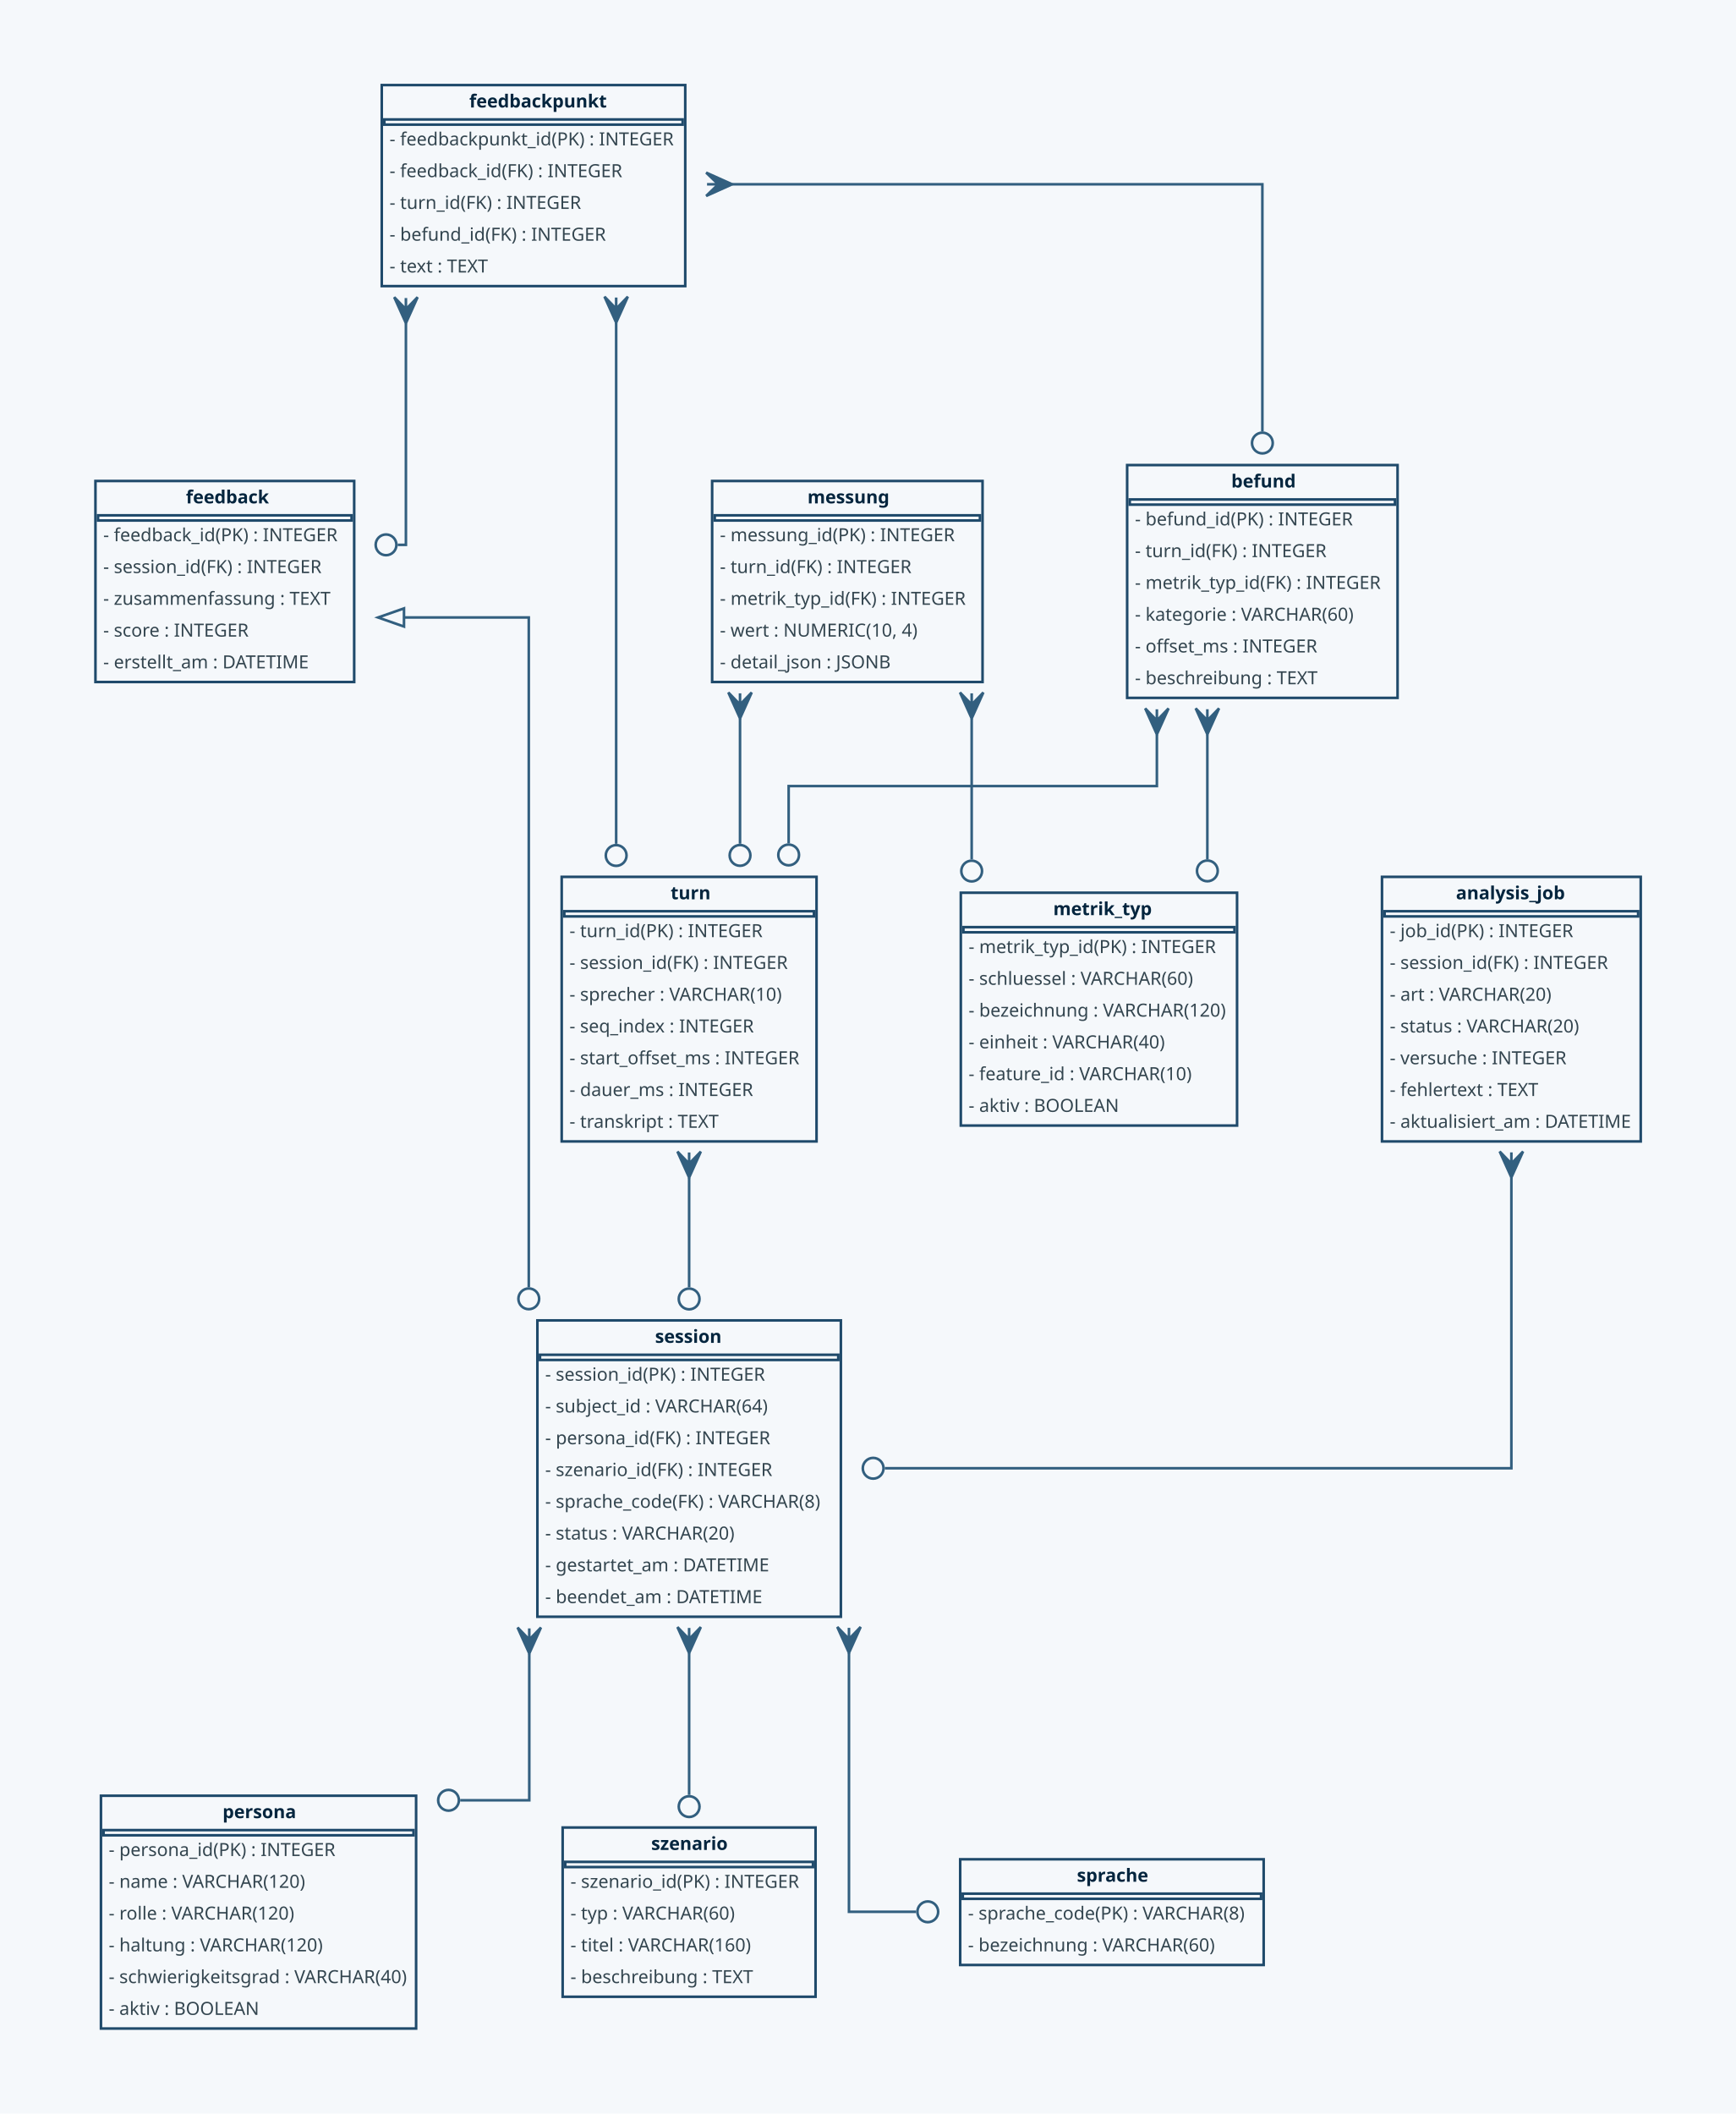
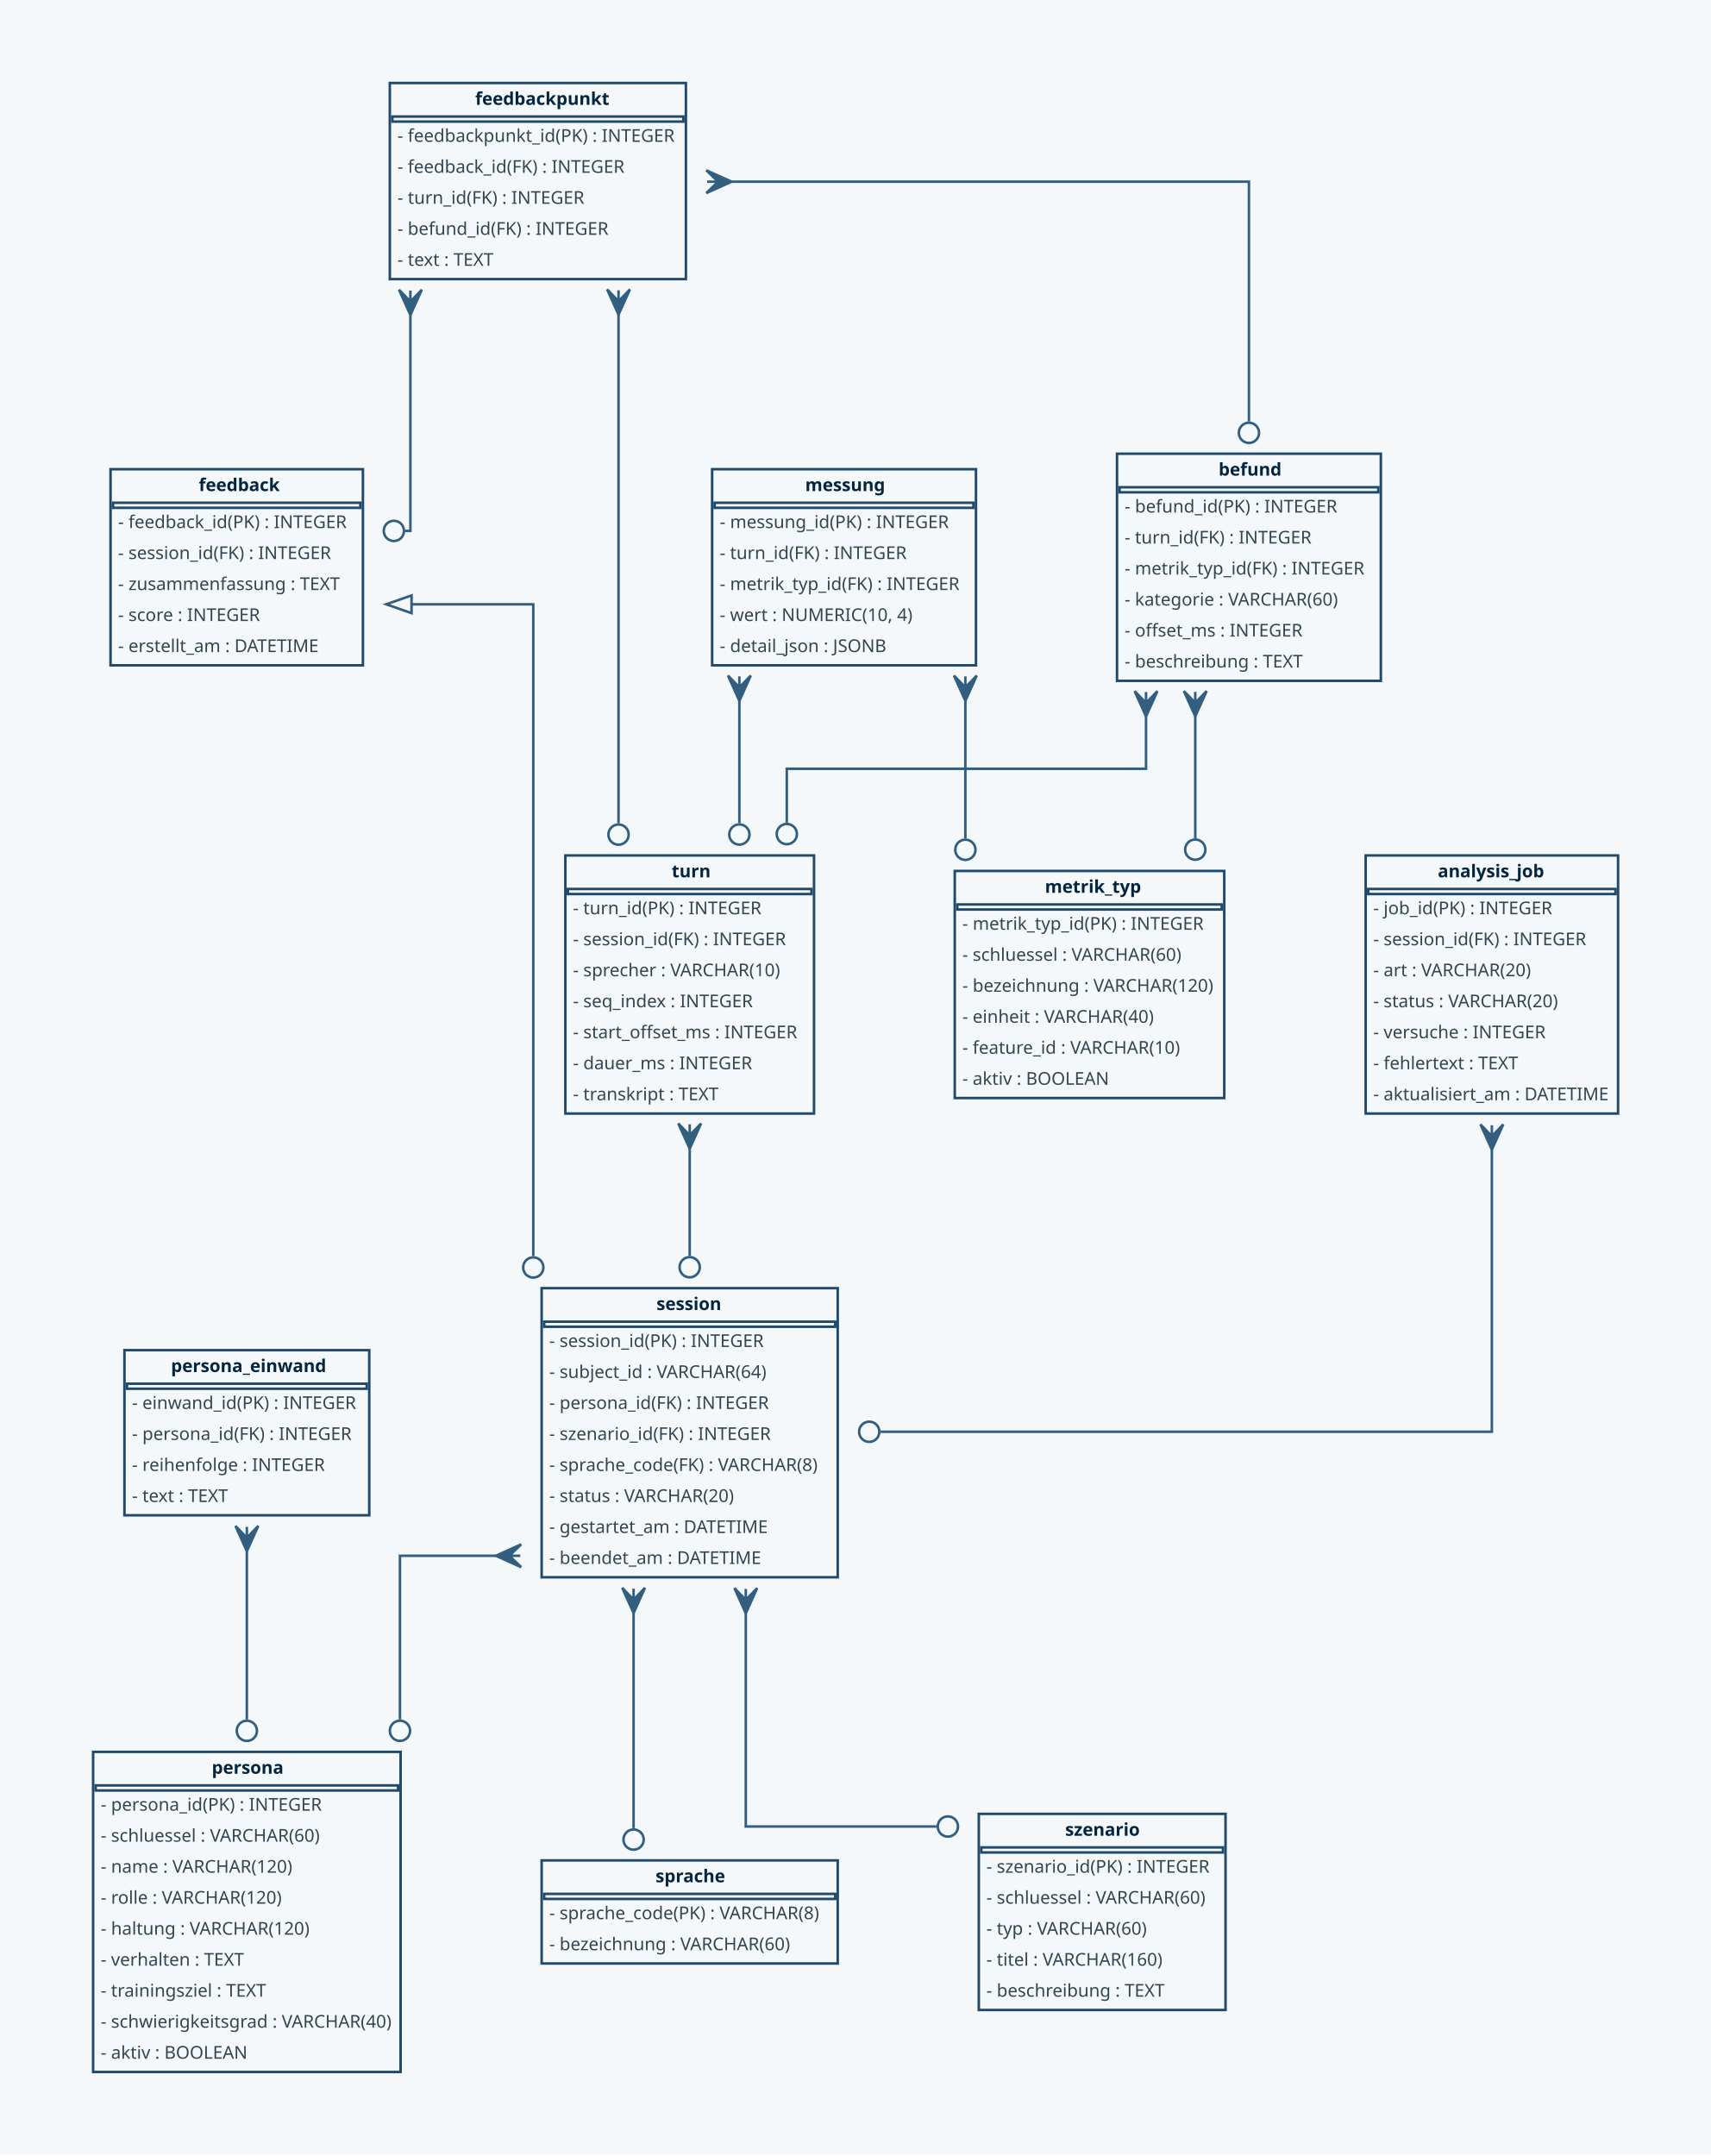
- <svg xmlns="http://www.w3.org/2000/svg" width="669pt" height="815pt" viewBox="0.00 0.00 669.00 815.00">
-   <g id="graph0" class="graph" transform="scale(1 1) rotate(0) translate(28.8 786.05)">
-     <polygon fill="#f5f8fb" stroke="none" points="-28.8,28.8 -28.8,-786.05 640.55,-786.05 640.55,28.8 -28.8,28.8" />
+ <svg xmlns="http://www.w3.org/2000/svg" width="676pt" height="852pt" viewBox="0.00 0.00 676.00 852.00">
+   <g id="graph0" class="graph" transform="scale(1 1) rotate(0) translate(28.8 822.8)">
+     <polygon fill="#f5f8fb" stroke="none" points="-28.8,28.8 -28.8,-822.8 647.42,-822.8 647.42,28.8 -28.8,28.8" />
    <g id="node1" class="node">
-       <polygon fill="none" stroke="#1f4a6b" points="10.12,-4 10.12,-93.75 131.62,-93.75 131.62,-4 10.12,-4" />
-       <text xml:space="preserve" text-anchor="start" x="57" y="-85.1" font-family="IBM Plex Mono" font-weight="bold" font-size="7.00" fill="#03253e">persona</text>
-       <polygon fill="none" stroke="#1f4a6b" points="11.12,-78.5 11.12,-80.5 130.62,-80.5 130.62,-78.5 11.12,-78.5" />
-       <text xml:space="preserve" text-anchor="start" x="13.12" y="-70.5" font-family="IBM Plex Mono" font-size="7.00" fill="#33454f">- persona_id(PK) : INTEGER</text>
-       <text xml:space="preserve" text-anchor="start" x="13.12" y="-58.25" font-family="IBM Plex Mono" font-size="7.00" fill="#33454f">- name : VARCHAR(120)</text>
-       <text xml:space="preserve" text-anchor="start" x="13.12" y="-46" font-family="IBM Plex Mono" font-size="7.00" fill="#33454f">- rolle : VARCHAR(120)</text>
-       <text xml:space="preserve" text-anchor="start" x="13.12" y="-33.75" font-family="IBM Plex Mono" font-size="7.00" fill="#33454f">- haltung : VARCHAR(120)</text>
-       <text xml:space="preserve" text-anchor="start" x="13.12" y="-21.5" font-family="IBM Plex Mono" font-size="7.00" fill="#33454f">- schwierigkeitsgrad : VARCHAR(40)</text>
-       <text xml:space="preserve" text-anchor="start" x="13.12" y="-9.25" font-family="IBM Plex Mono" font-size="7.00" fill="#33454f">- aktiv : BOOLEAN</text>
+       <polygon fill="none" stroke="#1f4a6b" points="8,-4 8,-130.5 129.5,-130.5 129.5,-4 8,-4" />
+       <text xml:space="preserve" text-anchor="start" x="54.88" y="-121.85" font-family="IBM Plex Mono" font-weight="bold" font-size="7.00" fill="#03253e">persona</text>
+       <polygon fill="none" stroke="#1f4a6b" points="9,-115.25 9,-117.25 128.5,-117.25 128.5,-115.25 9,-115.25" />
+       <text xml:space="preserve" text-anchor="start" x="11" y="-107.25" font-family="IBM Plex Mono" font-size="7.00" fill="#33454f">- persona_id(PK) : INTEGER</text>
+       <text xml:space="preserve" text-anchor="start" x="11" y="-95" font-family="IBM Plex Mono" font-size="7.00" fill="#33454f">- schluessel : VARCHAR(60)</text>
+       <text xml:space="preserve" text-anchor="start" x="11" y="-82.75" font-family="IBM Plex Mono" font-size="7.00" fill="#33454f">- name : VARCHAR(120)</text>
+       <text xml:space="preserve" text-anchor="start" x="11" y="-70.5" font-family="IBM Plex Mono" font-size="7.00" fill="#33454f">- rolle : VARCHAR(120)</text>
+       <text xml:space="preserve" text-anchor="start" x="11" y="-58.25" font-family="IBM Plex Mono" font-size="7.00" fill="#33454f">- haltung : VARCHAR(120)</text>
+       <text xml:space="preserve" text-anchor="start" x="11" y="-46" font-family="IBM Plex Mono" font-size="7.00" fill="#33454f">- verhalten : TEXT</text>
+       <text xml:space="preserve" text-anchor="start" x="11" y="-33.75" font-family="IBM Plex Mono" font-size="7.00" fill="#33454f">- trainingsziel : TEXT</text>
+       <text xml:space="preserve" text-anchor="start" x="11" y="-21.5" font-family="IBM Plex Mono" font-size="7.00" fill="#33454f">- schwierigkeitsgrad : VARCHAR(40)</text>
+       <text xml:space="preserve" text-anchor="start" x="11" y="-9.25" font-family="IBM Plex Mono" font-size="7.00" fill="#33454f">- aktiv : BOOLEAN</text>
    </g>
    <g id="node2" class="node">
-       <polygon fill="none" stroke="#1f4a6b" points="188.12,-16.25 188.12,-81.5 285.62,-81.5 285.62,-16.25 188.12,-16.25" />
-       <text xml:space="preserve" text-anchor="start" x="222.25" y="-72.85" font-family="IBM Plex Mono" font-weight="bold" font-size="7.00" fill="#03253e">szenario</text>
-       <polygon fill="none" stroke="#1f4a6b" points="189.12,-66.25 189.12,-68.25 284.62,-68.25 284.62,-66.25 189.12,-66.25" />
-       <text xml:space="preserve" text-anchor="start" x="191.12" y="-58.25" font-family="IBM Plex Mono" font-size="7.00" fill="#33454f">- szenario_id(PK) : INTEGER</text>
-       <text xml:space="preserve" text-anchor="start" x="191.12" y="-46" font-family="IBM Plex Mono" font-size="7.00" fill="#33454f">- typ : VARCHAR(60)</text>
-       <text xml:space="preserve" text-anchor="start" x="191.12" y="-33.75" font-family="IBM Plex Mono" font-size="7.00" fill="#33454f">- titel : VARCHAR(160)</text>
-       <text xml:space="preserve" text-anchor="start" x="191.12" y="-21.5" font-family="IBM Plex Mono" font-size="7.00" fill="#33454f">- beschreibung : TEXT</text>
+       <polygon fill="none" stroke="#1f4a6b" points="20.38,-224 20.38,-289.25 117.12,-289.25 117.12,-224 20.38,-224" />
+       <text xml:space="preserve" text-anchor="start" x="38.75" y="-280.6" font-family="IBM Plex Mono" font-weight="bold" font-size="7.00" fill="#03253e">persona_einwand</text>
+       <polygon fill="none" stroke="#1f4a6b" points="21.38,-274 21.38,-276 116.12,-276 116.12,-274 21.38,-274" />
+       <text xml:space="preserve" text-anchor="start" x="23.38" y="-266" font-family="IBM Plex Mono" font-size="7.00" fill="#33454f">- einwand_id(PK) : INTEGER</text>
+       <text xml:space="preserve" text-anchor="start" x="23.38" y="-253.75" font-family="IBM Plex Mono" font-size="7.00" fill="#33454f">- persona_id(FK) : INTEGER</text>
+       <text xml:space="preserve" text-anchor="start" x="23.38" y="-241.5" font-family="IBM Plex Mono" font-size="7.00" fill="#33454f">- reihenfolge : INTEGER</text>
+       <text xml:space="preserve" text-anchor="start" x="23.38" y="-229.25" font-family="IBM Plex Mono" font-size="7.00" fill="#33454f">- text : TEXT</text>
+     </g>
+     <g id="edge1" class="edge">
+       <path fill="none" stroke="#325f7f" d="M68.75,-209.67C68.75,-209.67 68.75,-143.32 68.75,-143.32" />
+       <polygon fill="#325f7f" stroke="#325f7f" points="68.75,-209.78 64.25,-219.78 68.75,-215.11 68.75,-219.44 68.75,-219.44 68.75,-219.44 68.75,-215.11 73.25,-219.78 68.75,-209.78" />
+       <ellipse fill="none" stroke="#325f7f" cx="68.75" cy="-138.82" rx="4" ry="4" />
    </g>
    <g id="node3" class="node">
-       <polygon fill="none" stroke="#1f4a6b" points="341.38,-28.5 341.38,-69.25 458.38,-69.25 458.38,-28.5 341.38,-28.5" />
-       <text xml:space="preserve" text-anchor="start" x="386.38" y="-60.6" font-family="IBM Plex Mono" font-weight="bold" font-size="7.00" fill="#03253e">sprache</text>
-       <polygon fill="none" stroke="#1f4a6b" points="342.38,-54 342.38,-56 457.38,-56 457.38,-54 342.38,-54" />
-       <text xml:space="preserve" text-anchor="start" x="344.38" y="-46" font-family="IBM Plex Mono" font-size="7.00" fill="#33454f">- sprache_code(PK) : VARCHAR(8)</text>
-       <text xml:space="preserve" text-anchor="start" x="344.38" y="-33.75" font-family="IBM Plex Mono" font-size="7.00" fill="#33454f">- bezeichnung : VARCHAR(60)</text>
+       <polygon fill="none" stroke="#1f4a6b" points="358,-28.5 358,-106 455.5,-106 455.5,-28.5 358,-28.5" />
+       <text xml:space="preserve" text-anchor="start" x="392.12" y="-97.35" font-family="IBM Plex Mono" font-weight="bold" font-size="7.00" fill="#03253e">szenario</text>
+       <polygon fill="none" stroke="#1f4a6b" points="359,-90.75 359,-92.75 454.5,-92.75 454.5,-90.75 359,-90.75" />
+       <text xml:space="preserve" text-anchor="start" x="361" y="-82.75" font-family="IBM Plex Mono" font-size="7.00" fill="#33454f">- szenario_id(PK) : INTEGER</text>
+       <text xml:space="preserve" text-anchor="start" x="361" y="-70.5" font-family="IBM Plex Mono" font-size="7.00" fill="#33454f">- schluessel : VARCHAR(60)</text>
+       <text xml:space="preserve" text-anchor="start" x="361" y="-58.25" font-family="IBM Plex Mono" font-size="7.00" fill="#33454f">- typ : VARCHAR(60)</text>
+       <text xml:space="preserve" text-anchor="start" x="361" y="-46" font-family="IBM Plex Mono" font-size="7.00" fill="#33454f">- titel : VARCHAR(160)</text>
+       <text xml:space="preserve" text-anchor="start" x="361" y="-33.75" font-family="IBM Plex Mono" font-size="7.00" fill="#33454f">- beschreibung : TEXT</text>
    </g>
    <g id="node4" class="node">
-       <polygon fill="none" stroke="#1f4a6b" points="341.62,-352.12 341.62,-441.88 448.12,-441.88 448.12,-352.12 341.62,-352.12" />
-       <text xml:space="preserve" text-anchor="start" x="377.25" y="-433.23" font-family="IBM Plex Mono" font-weight="bold" font-size="7.00" fill="#03253e">metrik_typ</text>
-       <polygon fill="none" stroke="#1f4a6b" points="342.62,-426.62 342.62,-428.62 447.12,-428.62 447.12,-426.62 342.62,-426.62" />
-       <text xml:space="preserve" text-anchor="start" x="344.62" y="-418.62" font-family="IBM Plex Mono" font-size="7.00" fill="#33454f">- metrik_typ_id(PK) : INTEGER</text>
-       <text xml:space="preserve" text-anchor="start" x="344.62" y="-406.38" font-family="IBM Plex Mono" font-size="7.00" fill="#33454f">- schluessel : VARCHAR(60)</text>
-       <text xml:space="preserve" text-anchor="start" x="344.62" y="-394.12" font-family="IBM Plex Mono" font-size="7.00" fill="#33454f">- bezeichnung : VARCHAR(120)</text>
-       <text xml:space="preserve" text-anchor="start" x="344.62" y="-381.88" font-family="IBM Plex Mono" font-size="7.00" fill="#33454f">- einheit : VARCHAR(40)</text>
-       <text xml:space="preserve" text-anchor="start" x="344.62" y="-369.62" font-family="IBM Plex Mono" font-size="7.00" fill="#33454f">- feature_id : VARCHAR(10)</text>
-       <text xml:space="preserve" text-anchor="start" x="344.62" y="-357.38" font-family="IBM Plex Mono" font-size="7.00" fill="#33454f">- aktiv : BOOLEAN</text>
+       <polygon fill="none" stroke="#1f4a6b" points="185.25,-46.88 185.25,-87.62 302.25,-87.62 302.25,-46.88 185.25,-46.88" />
+       <text xml:space="preserve" text-anchor="start" x="230.25" y="-78.97" font-family="IBM Plex Mono" font-weight="bold" font-size="7.00" fill="#03253e">sprache</text>
+       <polygon fill="none" stroke="#1f4a6b" points="186.25,-72.38 186.25,-74.38 301.25,-74.38 301.25,-72.38 186.25,-72.38" />
+       <text xml:space="preserve" text-anchor="start" x="188.25" y="-64.38" font-family="IBM Plex Mono" font-size="7.00" fill="#33454f">- sprache_code(PK) : VARCHAR(8)</text>
+       <text xml:space="preserve" text-anchor="start" x="188.25" y="-52.12" font-family="IBM Plex Mono" font-size="7.00" fill="#33454f">- bezeichnung : VARCHAR(60)</text>
    </g>
    <g id="node5" class="node">
-       <polygon fill="none" stroke="#1f4a6b" points="178.38,-162.75 178.38,-277 295.38,-277 295.38,-162.75 178.38,-162.75" />
-       <text xml:space="preserve" text-anchor="start" x="223.75" y="-268.35" font-family="IBM Plex Mono" font-weight="bold" font-size="7.00" fill="#03253e">session</text>
-       <polygon fill="none" stroke="#1f4a6b" points="179.38,-261.75 179.38,-263.75 294.38,-263.75 294.38,-261.75 179.38,-261.75" />
-       <text xml:space="preserve" text-anchor="start" x="181.38" y="-253.75" font-family="IBM Plex Mono" font-size="7.00" fill="#33454f">- session_id(PK) : INTEGER</text>
-       <text xml:space="preserve" text-anchor="start" x="181.38" y="-241.5" font-family="IBM Plex Mono" font-size="7.00" fill="#33454f">- subject_id : VARCHAR(64)</text>
-       <text xml:space="preserve" text-anchor="start" x="181.38" y="-229.25" font-family="IBM Plex Mono" font-size="7.00" fill="#33454f">- persona_id(FK) : INTEGER</text>
-       <text xml:space="preserve" text-anchor="start" x="181.38" y="-217" font-family="IBM Plex Mono" font-size="7.00" fill="#33454f">- szenario_id(FK) : INTEGER</text>
-       <text xml:space="preserve" text-anchor="start" x="181.38" y="-204.75" font-family="IBM Plex Mono" font-size="7.00" fill="#33454f">- sprache_code(FK) : VARCHAR(8)</text>
-       <text xml:space="preserve" text-anchor="start" x="181.38" y="-192.5" font-family="IBM Plex Mono" font-size="7.00" fill="#33454f">- status : VARCHAR(20)</text>
-       <text xml:space="preserve" text-anchor="start" x="181.38" y="-180.25" font-family="IBM Plex Mono" font-size="7.00" fill="#33454f">- gestartet_am : DATETIME</text>
-       <text xml:space="preserve" text-anchor="start" x="181.38" y="-168" font-family="IBM Plex Mono" font-size="7.00" fill="#33454f">- beendet_am : DATETIME</text>
+       <polygon fill="none" stroke="#1f4a6b" points="348.5,-388.88 348.5,-478.62 455,-478.62 455,-388.88 348.5,-388.88" />
+       <text xml:space="preserve" text-anchor="start" x="384.12" y="-469.98" font-family="IBM Plex Mono" font-weight="bold" font-size="7.00" fill="#03253e">metrik_typ</text>
+       <polygon fill="none" stroke="#1f4a6b" points="349.5,-463.38 349.5,-465.38 454,-465.38 454,-463.38 349.5,-463.38" />
+       <text xml:space="preserve" text-anchor="start" x="351.5" y="-455.38" font-family="IBM Plex Mono" font-size="7.00" fill="#33454f">- metrik_typ_id(PK) : INTEGER</text>
+       <text xml:space="preserve" text-anchor="start" x="351.5" y="-443.12" font-family="IBM Plex Mono" font-size="7.00" fill="#33454f">- schluessel : VARCHAR(60)</text>
+       <text xml:space="preserve" text-anchor="start" x="351.5" y="-430.88" font-family="IBM Plex Mono" font-size="7.00" fill="#33454f">- bezeichnung : VARCHAR(120)</text>
+       <text xml:space="preserve" text-anchor="start" x="351.5" y="-418.62" font-family="IBM Plex Mono" font-size="7.00" fill="#33454f">- einheit : VARCHAR(40)</text>
+       <text xml:space="preserve" text-anchor="start" x="351.5" y="-406.38" font-family="IBM Plex Mono" font-size="7.00" fill="#33454f">- feature_id : VARCHAR(10)</text>
+       <text xml:space="preserve" text-anchor="start" x="351.5" y="-394.12" font-family="IBM Plex Mono" font-size="7.00" fill="#33454f">- aktiv : BOOLEAN</text>
+     </g>
+     <g id="node6" class="node">
+       <polygon fill="none" stroke="#1f4a6b" points="185.25,-199.5 185.25,-313.75 302.25,-313.75 302.25,-199.5 185.25,-199.5" />
+       <text xml:space="preserve" text-anchor="start" x="230.62" y="-305.1" font-family="IBM Plex Mono" font-weight="bold" font-size="7.00" fill="#03253e">session</text>
+       <polygon fill="none" stroke="#1f4a6b" points="186.25,-298.5 186.25,-300.5 301.25,-300.5 301.25,-298.5 186.25,-298.5" />
+       <text xml:space="preserve" text-anchor="start" x="188.25" y="-290.5" font-family="IBM Plex Mono" font-size="7.00" fill="#33454f">- session_id(PK) : INTEGER</text>
+       <text xml:space="preserve" text-anchor="start" x="188.25" y="-278.25" font-family="IBM Plex Mono" font-size="7.00" fill="#33454f">- subject_id : VARCHAR(64)</text>
+       <text xml:space="preserve" text-anchor="start" x="188.25" y="-266" font-family="IBM Plex Mono" font-size="7.00" fill="#33454f">- persona_id(FK) : INTEGER</text>
+       <text xml:space="preserve" text-anchor="start" x="188.25" y="-253.75" font-family="IBM Plex Mono" font-size="7.00" fill="#33454f">- szenario_id(FK) : INTEGER</text>
+       <text xml:space="preserve" text-anchor="start" x="188.25" y="-241.5" font-family="IBM Plex Mono" font-size="7.00" fill="#33454f">- sprache_code(FK) : VARCHAR(8)</text>
+       <text xml:space="preserve" text-anchor="start" x="188.25" y="-229.25" font-family="IBM Plex Mono" font-size="7.00" fill="#33454f">- status : VARCHAR(20)</text>
+       <text xml:space="preserve" text-anchor="start" x="188.25" y="-217" font-family="IBM Plex Mono" font-size="7.00" fill="#33454f">- gestartet_am : DATETIME</text>
+       <text xml:space="preserve" text-anchor="start" x="188.25" y="-204.75" font-family="IBM Plex Mono" font-size="7.00" fill="#33454f">- beendet_am : DATETIME</text>
    </g>
    <g id="edge3" class="edge">
-       <path fill="none" stroke="#325f7f" d="M175.25,-148.49C175.25,-148.49 175.25,-92 175.25,-92 175.25,-92 148.62,-92 148.62,-92" />
-       <polygon fill="#325f7f" stroke="#325f7f" points="175.25,-148.6 170.75,-158.6 175.25,-153.93 175.25,-158.26 175.25,-158.26 175.25,-158.26 175.25,-153.93 179.75,-158.6 175.25,-148.6" />
-       <ellipse fill="none" stroke="#325f7f" cx="144.12" cy="-92" rx="4" ry="4" />
+       <path fill="none" stroke="#325f7f" d="M167.03,-208C167.03,-208 129.25,-208 129.25,-208 129.25,-208 129.25,-143.33 129.25,-143.33" />
+       <polygon fill="#325f7f" stroke="#325f7f" points="167.14,-208 177.14,-212.5 172.48,-208 176.81,-208 176.81,-208 176.81,-208 172.48,-208 177.14,-203.5 167.14,-208" />
+       <ellipse fill="none" stroke="#325f7f" cx="129.25" cy="-138.83" rx="4" ry="4" />
    </g>
    <g id="edge2" class="edge">
-       <path fill="none" stroke="#325f7f" d="M236.88,-148.66C236.88,-148.66 236.88,-94.06 236.88,-94.06" />
-       <polygon fill="#325f7f" stroke="#325f7f" points="236.88,-148.77 232.38,-158.77 236.88,-154.11 236.88,-158.44 236.88,-158.44 236.88,-158.44 236.88,-154.11 241.38,-158.77 236.88,-148.77" />
-       <ellipse fill="none" stroke="#325f7f" cx="236.88" cy="-89.56" rx="4" ry="4" />
-     </g>
-     <g id="edge1" class="edge">
-       <path fill="none" stroke="#325f7f" d="M298.5,-148.71C298.5,-148.71 298.5,-49 298.5,-49 298.5,-49 324.39,-49 324.39,-49" />
-       <polygon fill="#325f7f" stroke="#325f7f" points="298.5,-148.82 294,-158.82 298.5,-154.15 298.5,-158.48 298.5,-158.48 298.5,-158.48 298.5,-154.15 303,-158.82 298.5,-148.82" />
-       <ellipse fill="none" stroke="#325f7f" cx="328.89" cy="-49" rx="4" ry="4" />
-     </g>
-     <g id="node6" class="node">
-       <polygon fill="none" stroke="#1f4a6b" points="187.75,-346 187.75,-448 286,-448 286,-346 187.75,-346" />
-       <text xml:space="preserve" text-anchor="start" x="229.75" y="-439.35" font-family="IBM Plex Mono" font-weight="bold" font-size="7.00" fill="#03253e">turn</text>
-       <polygon fill="none" stroke="#1f4a6b" points="188.75,-432.75 188.75,-434.75 285,-434.75 285,-432.75 188.75,-432.75" />
-       <text xml:space="preserve" text-anchor="start" x="190.75" y="-424.75" font-family="IBM Plex Mono" font-size="7.00" fill="#33454f">- turn_id(PK) : INTEGER</text>
-       <text xml:space="preserve" text-anchor="start" x="190.75" y="-412.5" font-family="IBM Plex Mono" font-size="7.00" fill="#33454f">- session_id(FK) : INTEGER</text>
-       <text xml:space="preserve" text-anchor="start" x="190.75" y="-400.25" font-family="IBM Plex Mono" font-size="7.00" fill="#33454f">- sprecher : VARCHAR(10)</text>
-       <text xml:space="preserve" text-anchor="start" x="190.75" y="-388" font-family="IBM Plex Mono" font-size="7.00" fill="#33454f">- seq_index : INTEGER</text>
-       <text xml:space="preserve" text-anchor="start" x="190.75" y="-375.75" font-family="IBM Plex Mono" font-size="7.00" fill="#33454f">- start_offset_ms : INTEGER</text>
-       <text xml:space="preserve" text-anchor="start" x="190.75" y="-363.5" font-family="IBM Plex Mono" font-size="7.00" fill="#33454f">- dauer_ms : INTEGER</text>
-       <text xml:space="preserve" text-anchor="start" x="190.75" y="-351.25" font-family="IBM Plex Mono" font-size="7.00" fill="#33454f">- transkript : TEXT</text>
+       <path fill="none" stroke="#325f7f" d="M265.92,-185.12C265.92,-185.12 265.92,-101 265.92,-101 265.92,-101 341.28,-101 341.28,-101" />
+       <polygon fill="#325f7f" stroke="#325f7f" points="265.92,-185.23 261.42,-195.23 265.92,-190.56 265.92,-194.9 265.92,-194.9 265.92,-194.9 265.92,-190.56 270.42,-195.23 265.92,-185.23" />
+       <ellipse fill="none" stroke="#325f7f" cx="345.78" cy="-101" rx="4" ry="4" />
    </g>
    <g id="edge4" class="edge">
-       <path fill="none" stroke="#325f7f" d="M236.88,-331.97C236.88,-331.97 236.88,-289.77 236.88,-289.77" />
-       <polygon fill="#325f7f" stroke="#325f7f" points="236.88,-332.08 232.38,-342.08 236.88,-337.41 236.88,-341.74 236.88,-341.74 236.88,-341.74 236.88,-337.41 241.38,-342.08 236.88,-332.08" />
-       <ellipse fill="none" stroke="#325f7f" cx="236.88" cy="-285.27" rx="4" ry="4" />
+       <path fill="none" stroke="#325f7f" d="M221.58,-185.22C221.58,-185.22 221.58,-100.34 221.58,-100.34" />
+       <polygon fill="#325f7f" stroke="#325f7f" points="221.58,-185.33 217.08,-195.33 221.58,-190.66 221.58,-194.99 221.58,-194.99 221.58,-194.99 221.58,-190.66 226.08,-195.33 221.58,-185.33" />
+       <ellipse fill="none" stroke="#325f7f" cx="221.58" cy="-95.84" rx="4" ry="4" />
    </g>
    <g id="node7" class="node">
-       <polygon fill="none" stroke="#1f4a6b" points="245.75,-523.12 245.75,-600.62 350,-600.62 350,-523.12 245.75,-523.12" />
-       <text xml:space="preserve" text-anchor="start" x="282.5" y="-591.98" font-family="IBM Plex Mono" font-weight="bold" font-size="7.00" fill="#03253e">messung</text>
-       <polygon fill="none" stroke="#1f4a6b" points="246.75,-585.38 246.75,-587.38 349,-587.38 349,-585.38 246.75,-585.38" />
-       <text xml:space="preserve" text-anchor="start" x="248.75" y="-577.38" font-family="IBM Plex Mono" font-size="7.00" fill="#33454f">- messung_id(PK) : INTEGER</text>
-       <text xml:space="preserve" text-anchor="start" x="248.75" y="-565.12" font-family="IBM Plex Mono" font-size="7.00" fill="#33454f">- turn_id(FK) : INTEGER</text>
-       <text xml:space="preserve" text-anchor="start" x="248.75" y="-552.88" font-family="IBM Plex Mono" font-size="7.00" fill="#33454f">- metrik_typ_id(FK) : INTEGER</text>
-       <text xml:space="preserve" text-anchor="start" x="248.75" y="-540.62" font-family="IBM Plex Mono" font-size="7.00" fill="#33454f">- wert : NUMERIC(10, 4)</text>
-       <text xml:space="preserve" text-anchor="start" x="248.75" y="-528.38" font-family="IBM Plex Mono" font-size="7.00" fill="#33454f">- detail_json : JSONB</text>
+       <polygon fill="none" stroke="#1f4a6b" points="194.62,-382.75 194.62,-484.75 292.88,-484.75 292.88,-382.75 194.62,-382.75" />
+       <text xml:space="preserve" text-anchor="start" x="236.62" y="-476.1" font-family="IBM Plex Mono" font-weight="bold" font-size="7.00" fill="#03253e">turn</text>
+       <polygon fill="none" stroke="#1f4a6b" points="195.62,-469.5 195.62,-471.5 291.88,-471.5 291.88,-469.5 195.62,-469.5" />
+       <text xml:space="preserve" text-anchor="start" x="197.62" y="-461.5" font-family="IBM Plex Mono" font-size="7.00" fill="#33454f">- turn_id(PK) : INTEGER</text>
+       <text xml:space="preserve" text-anchor="start" x="197.62" y="-449.25" font-family="IBM Plex Mono" font-size="7.00" fill="#33454f">- session_id(FK) : INTEGER</text>
+       <text xml:space="preserve" text-anchor="start" x="197.62" y="-437" font-family="IBM Plex Mono" font-size="7.00" fill="#33454f">- sprecher : VARCHAR(10)</text>
+       <text xml:space="preserve" text-anchor="start" x="197.62" y="-424.75" font-family="IBM Plex Mono" font-size="7.00" fill="#33454f">- seq_index : INTEGER</text>
+       <text xml:space="preserve" text-anchor="start" x="197.62" y="-412.5" font-family="IBM Plex Mono" font-size="7.00" fill="#33454f">- start_offset_ms : INTEGER</text>
+       <text xml:space="preserve" text-anchor="start" x="197.62" y="-400.25" font-family="IBM Plex Mono" font-size="7.00" fill="#33454f">- dauer_ms : INTEGER</text>
+       <text xml:space="preserve" text-anchor="start" x="197.62" y="-388" font-family="IBM Plex Mono" font-size="7.00" fill="#33454f">- transkript : TEXT</text>
+     </g>
+     <g id="edge5" class="edge">
+       <path fill="none" stroke="#325f7f" d="M243.75,-368.72C243.75,-368.72 243.75,-326.52 243.75,-326.52" />
+       <polygon fill="#325f7f" stroke="#325f7f" points="243.75,-368.83 239.25,-378.83 243.75,-374.16 243.75,-378.49 243.75,-378.49 243.75,-378.49 243.75,-374.16 248.25,-378.83 243.75,-368.83" />
+       <ellipse fill="none" stroke="#325f7f" cx="243.75" cy="-322.02" rx="4" ry="4" />
+     </g>
+     <g id="node8" class="node">
+       <polygon fill="none" stroke="#1f4a6b" points="252.62,-559.88 252.62,-637.38 356.88,-637.38 356.88,-559.88 252.62,-559.88" />
+       <text xml:space="preserve" text-anchor="start" x="289.38" y="-628.73" font-family="IBM Plex Mono" font-weight="bold" font-size="7.00" fill="#03253e">messung</text>
+       <polygon fill="none" stroke="#1f4a6b" points="253.62,-622.12 253.62,-624.12 355.88,-624.12 355.88,-622.12 253.62,-622.12" />
+       <text xml:space="preserve" text-anchor="start" x="255.62" y="-614.12" font-family="IBM Plex Mono" font-size="7.00" fill="#33454f">- messung_id(PK) : INTEGER</text>
+       <text xml:space="preserve" text-anchor="start" x="255.62" y="-601.88" font-family="IBM Plex Mono" font-size="7.00" fill="#33454f">- turn_id(FK) : INTEGER</text>
+       <text xml:space="preserve" text-anchor="start" x="255.62" y="-589.62" font-family="IBM Plex Mono" font-size="7.00" fill="#33454f">- metrik_typ_id(FK) : INTEGER</text>
+       <text xml:space="preserve" text-anchor="start" x="255.62" y="-577.38" font-family="IBM Plex Mono" font-size="7.00" fill="#33454f">- wert : NUMERIC(10, 4)</text>
+       <text xml:space="preserve" text-anchor="start" x="255.62" y="-565.12" font-family="IBM Plex Mono" font-size="7.00" fill="#33454f">- detail_json : JSONB</text>
+     </g>
+     <g id="edge7" class="edge">
+       <path fill="none" stroke="#325f7f" d="M352.69,-545.72C352.69,-545.72 352.69,-491.49 352.69,-491.49" />
+       <polygon fill="#325f7f" stroke="#325f7f" points="352.69,-545.83 348.19,-555.83 352.69,-551.17 352.69,-555.5 352.69,-555.5 352.69,-555.5 352.69,-551.17 357.19,-555.83 352.69,-545.83" />
+       <ellipse fill="none" stroke="#325f7f" cx="352.69" cy="-486.99" rx="4" ry="4" />
    </g>
    <g id="edge6" class="edge">
-       <path fill="none" stroke="#325f7f" d="M345.81,-508.97C345.81,-508.97 345.81,-454.74 345.81,-454.74" />
-       <polygon fill="#325f7f" stroke="#325f7f" points="345.81,-509.08 341.31,-519.08 345.81,-514.42 345.81,-518.75 345.81,-518.75 345.81,-518.75 345.81,-514.42 350.31,-519.08 345.81,-509.08" />
-       <ellipse fill="none" stroke="#325f7f" cx="345.81" cy="-450.24" rx="4" ry="4" />
-     </g>
-     <g id="edge5" class="edge">
-       <path fill="none" stroke="#325f7f" d="M256.5,-508.97C256.5,-508.97 256.5,-460.77 256.5,-460.77" />
-       <polygon fill="#325f7f" stroke="#325f7f" points="256.5,-509.08 252,-519.08 256.5,-514.42 256.5,-518.75 256.5,-518.75 256.5,-518.75 256.5,-514.42 261,-519.08 256.5,-509.08" />
-       <ellipse fill="none" stroke="#325f7f" cx="256.5" cy="-456.27" rx="4" ry="4" />
-     </g>
-     <g id="node8" class="node">
-       <polygon fill="none" stroke="#1f4a6b" points="405.75,-517 405.75,-606.75 510,-606.75 510,-517 405.75,-517" />
-       <text xml:space="preserve" text-anchor="start" x="445.88" y="-598.1" font-family="IBM Plex Mono" font-weight="bold" font-size="7.00" fill="#03253e">befund</text>
-       <polygon fill="none" stroke="#1f4a6b" points="406.75,-591.5 406.75,-593.5 509,-593.5 509,-591.5 406.75,-591.5" />
-       <text xml:space="preserve" text-anchor="start" x="408.75" y="-583.5" font-family="IBM Plex Mono" font-size="7.00" fill="#33454f">- befund_id(PK) : INTEGER</text>
-       <text xml:space="preserve" text-anchor="start" x="408.75" y="-571.25" font-family="IBM Plex Mono" font-size="7.00" fill="#33454f">- turn_id(FK) : INTEGER</text>
-       <text xml:space="preserve" text-anchor="start" x="408.75" y="-559" font-family="IBM Plex Mono" font-size="7.00" fill="#33454f">- metrik_typ_id(FK) : INTEGER</text>
-       <text xml:space="preserve" text-anchor="start" x="408.75" y="-546.75" font-family="IBM Plex Mono" font-size="7.00" fill="#33454f">- kategorie : VARCHAR(60)</text>
-       <text xml:space="preserve" text-anchor="start" x="408.75" y="-534.5" font-family="IBM Plex Mono" font-size="7.00" fill="#33454f">- offset_ms : INTEGER</text>
-       <text xml:space="preserve" text-anchor="start" x="408.75" y="-522.25" font-family="IBM Plex Mono" font-size="7.00" fill="#33454f">- beschreibung : TEXT</text>
-     </g>
-     <g id="edge7" class="edge">
-       <path fill="none" stroke="#325f7f" d="M436.67,-502.86C436.67,-502.86 436.67,-454.8 436.67,-454.8" />
-       <polygon fill="#325f7f" stroke="#325f7f" points="436.67,-502.96 432.17,-512.96 436.67,-508.3 436.67,-512.63 436.67,-512.63 436.67,-512.63 436.67,-508.3 441.17,-512.96 436.67,-502.96" />
-       <ellipse fill="none" stroke="#325f7f" cx="436.67" cy="-450.3" rx="4" ry="4" />
+       <path fill="none" stroke="#325f7f" d="M263.38,-545.72C263.38,-545.72 263.38,-497.52 263.38,-497.52" />
+       <polygon fill="#325f7f" stroke="#325f7f" points="263.38,-545.83 258.88,-555.83 263.38,-551.17 263.38,-555.5 263.38,-555.5 263.38,-555.5 263.38,-551.17 267.88,-555.83 263.38,-545.83" />
+       <ellipse fill="none" stroke="#325f7f" cx="263.38" cy="-493.02" rx="4" ry="4" />
+     </g>
+     <g id="node9" class="node">
+       <polygon fill="none" stroke="#1f4a6b" points="412.62,-553.75 412.62,-643.5 516.88,-643.5 516.88,-553.75 412.62,-553.75" />
+       <text xml:space="preserve" text-anchor="start" x="452.75" y="-634.85" font-family="IBM Plex Mono" font-weight="bold" font-size="7.00" fill="#03253e">befund</text>
+       <polygon fill="none" stroke="#1f4a6b" points="413.62,-628.25 413.62,-630.25 515.88,-630.25 515.88,-628.25 413.62,-628.25" />
+       <text xml:space="preserve" text-anchor="start" x="415.62" y="-620.25" font-family="IBM Plex Mono" font-size="7.00" fill="#33454f">- befund_id(PK) : INTEGER</text>
+       <text xml:space="preserve" text-anchor="start" x="415.62" y="-608" font-family="IBM Plex Mono" font-size="7.00" fill="#33454f">- turn_id(FK) : INTEGER</text>
+       <text xml:space="preserve" text-anchor="start" x="415.62" y="-595.75" font-family="IBM Plex Mono" font-size="7.00" fill="#33454f">- metrik_typ_id(FK) : INTEGER</text>
+       <text xml:space="preserve" text-anchor="start" x="415.62" y="-583.5" font-family="IBM Plex Mono" font-size="7.00" fill="#33454f">- kategorie : VARCHAR(60)</text>
+       <text xml:space="preserve" text-anchor="start" x="415.62" y="-571.25" font-family="IBM Plex Mono" font-size="7.00" fill="#33454f">- offset_ms : INTEGER</text>
+       <text xml:space="preserve" text-anchor="start" x="415.62" y="-559" font-family="IBM Plex Mono" font-size="7.00" fill="#33454f">- beschreibung : TEXT</text>
    </g>
    <g id="edge8" class="edge">
-       <path fill="none" stroke="#325f7f" d="M417.21,-502.83C417.21,-502.83 417.21,-483 417.21,-483 417.21,-483 275.25,-483 275.25,-483 275.25,-483 275.25,-460.95 275.25,-460.95" />
-       <polygon fill="#325f7f" stroke="#325f7f" points="417.21,-502.94 412.71,-512.94 417.21,-508.27 417.21,-512.6 417.21,-512.6 417.21,-512.6 417.21,-508.27 421.71,-512.94 417.21,-502.94" />
-       <ellipse fill="none" stroke="#325f7f" cx="275.25" cy="-456.45" rx="4" ry="4" />
-     </g>
-     <g id="node9" class="node">
-       <polygon fill="none" stroke="#1f4a6b" points="8,-523.12 8,-600.62 107.75,-600.62 107.75,-523.12 8,-523.12" />
-       <text xml:space="preserve" text-anchor="start" x="42.88" y="-591.98" font-family="IBM Plex Mono" font-weight="bold" font-size="7.00" fill="#03253e">feedback</text>
-       <polygon fill="none" stroke="#1f4a6b" points="9,-585.38 9,-587.38 106.75,-587.38 106.75,-585.38 9,-585.38" />
-       <text xml:space="preserve" text-anchor="start" x="11" y="-577.38" font-family="IBM Plex Mono" font-size="7.00" fill="#33454f">- feedback_id(PK) : INTEGER</text>
-       <text xml:space="preserve" text-anchor="start" x="11" y="-565.12" font-family="IBM Plex Mono" font-size="7.00" fill="#33454f">- session_id(FK) : INTEGER</text>
-       <text xml:space="preserve" text-anchor="start" x="11" y="-552.88" font-family="IBM Plex Mono" font-size="7.00" fill="#33454f">- zusammenfassung : TEXT</text>
-       <text xml:space="preserve" text-anchor="start" x="11" y="-540.62" font-family="IBM Plex Mono" font-size="7.00" fill="#33454f">- score : INTEGER</text>
-       <text xml:space="preserve" text-anchor="start" x="11" y="-528.38" font-family="IBM Plex Mono" font-size="7.00" fill="#33454f">- erstellt_am : DATETIME</text>
+       <path fill="none" stroke="#325f7f" d="M443.54,-539.61C443.54,-539.61 443.54,-491.55 443.54,-491.55" />
+       <polygon fill="#325f7f" stroke="#325f7f" points="443.54,-539.71 439.04,-549.71 443.54,-545.05 443.54,-549.38 443.54,-549.38 443.54,-549.38 443.54,-545.05 448.04,-549.71 443.54,-539.71" />
+       <ellipse fill="none" stroke="#325f7f" cx="443.54" cy="-487.05" rx="4" ry="4" />
    </g>
    <g id="edge9" class="edge">
-       <path fill="none" stroke="#325f7f" d="M126.95,-548C126.95,-548 175.06,-548 175.06,-548 175.06,-548 175.06,-289.82 175.06,-289.82" />
-       <polygon fill="none" stroke="#325f7f" points="126.95,-544.5 116.95,-548 126.95,-551.5 126.95,-544.5" />
-       <ellipse fill="none" stroke="#325f7f" cx="175.06" cy="-285.32" rx="4" ry="4" />
+       <path fill="none" stroke="#325f7f" d="M424.08,-539.57C424.08,-539.57 424.08,-519 424.08,-519 424.08,-519 282.12,-519 282.12,-519 282.12,-519 282.12,-497.7 282.12,-497.7" />
+       <polygon fill="#325f7f" stroke="#325f7f" points="424.08,-539.68 419.58,-549.68 424.08,-545.01 424.08,-549.34 424.08,-549.34 424.08,-549.34 424.08,-545.01 428.58,-549.68 424.08,-539.68" />
+       <ellipse fill="none" stroke="#325f7f" cx="282.13" cy="-493.2" rx="4" ry="4" />
    </g>
    <g id="node10" class="node">
-       <polygon fill="none" stroke="#1f4a6b" points="118.38,-675.75 118.38,-753.25 235.38,-753.25 235.38,-675.75 118.38,-675.75" />
-       <text xml:space="preserve" text-anchor="start" x="152.12" y="-744.6" font-family="IBM Plex Mono" font-weight="bold" font-size="7.00" fill="#03253e">feedbackpunkt</text>
-       <polygon fill="none" stroke="#1f4a6b" points="119.38,-738 119.38,-740 234.38,-740 234.38,-738 119.38,-738" />
-       <text xml:space="preserve" text-anchor="start" x="121.38" y="-730" font-family="IBM Plex Mono" font-size="7.00" fill="#33454f">- feedbackpunkt_id(PK) : INTEGER</text>
-       <text xml:space="preserve" text-anchor="start" x="121.38" y="-717.75" font-family="IBM Plex Mono" font-size="7.00" fill="#33454f">- feedback_id(FK) : INTEGER</text>
-       <text xml:space="preserve" text-anchor="start" x="121.38" y="-705.5" font-family="IBM Plex Mono" font-size="7.00" fill="#33454f">- turn_id(FK) : INTEGER</text>
-       <text xml:space="preserve" text-anchor="start" x="121.38" y="-693.25" font-family="IBM Plex Mono" font-size="7.00" fill="#33454f">- befund_id(FK) : INTEGER</text>
-       <text xml:space="preserve" text-anchor="start" x="121.38" y="-681" font-family="IBM Plex Mono" font-size="7.00" fill="#33454f">- text : TEXT</text>
+       <polygon fill="none" stroke="#1f4a6b" points="14.88,-559.88 14.88,-637.38 114.62,-637.38 114.62,-559.88 14.88,-559.88" />
+       <text xml:space="preserve" text-anchor="start" x="49.75" y="-628.73" font-family="IBM Plex Mono" font-weight="bold" font-size="7.00" fill="#03253e">feedback</text>
+       <polygon fill="none" stroke="#1f4a6b" points="15.88,-622.12 15.88,-624.12 113.62,-624.12 113.62,-622.12 15.88,-622.12" />
+       <text xml:space="preserve" text-anchor="start" x="17.88" y="-614.12" font-family="IBM Plex Mono" font-size="7.00" fill="#33454f">- feedback_id(PK) : INTEGER</text>
+       <text xml:space="preserve" text-anchor="start" x="17.88" y="-601.88" font-family="IBM Plex Mono" font-size="7.00" fill="#33454f">- session_id(FK) : INTEGER</text>
+       <text xml:space="preserve" text-anchor="start" x="17.88" y="-589.62" font-family="IBM Plex Mono" font-size="7.00" fill="#33454f">- zusammenfassung : TEXT</text>
+       <text xml:space="preserve" text-anchor="start" x="17.88" y="-577.38" font-family="IBM Plex Mono" font-size="7.00" fill="#33454f">- score : INTEGER</text>
+       <text xml:space="preserve" text-anchor="start" x="17.88" y="-565.12" font-family="IBM Plex Mono" font-size="7.00" fill="#33454f">- erstellt_am : DATETIME</text>
    </g>
    <g id="edge10" class="edge">
-       <path fill="none" stroke="#325f7f" d="M208.75,-661.57C208.75,-661.57 208.75,-460.74 208.75,-460.74" />
-       <polygon fill="#325f7f" stroke="#325f7f" points="208.75,-661.68 204.25,-671.68 208.75,-667.01 208.75,-671.34 208.75,-671.34 208.75,-671.34 208.75,-667.01 213.25,-671.68 208.75,-661.68" />
-       <ellipse fill="none" stroke="#325f7f" cx="208.75" cy="-456.24" rx="4" ry="4" />
+       <path fill="none" stroke="#325f7f" d="M133.83,-584C133.83,-584 181.94,-584 181.94,-584 181.94,-584 181.94,-326.43 181.94,-326.43" />
+       <polygon fill="none" stroke="#325f7f" points="133.83,-580.5 123.83,-584 133.83,-587.5 133.83,-580.5" />
+       <ellipse fill="none" stroke="#325f7f" cx="181.94" cy="-321.93" rx="4" ry="4" />
+     </g>
+     <g id="node11" class="node">
+       <polygon fill="none" stroke="#1f4a6b" points="125.25,-712.5 125.25,-790 242.25,-790 242.25,-712.5 125.25,-712.5" />
+       <text xml:space="preserve" text-anchor="start" x="159" y="-781.35" font-family="IBM Plex Mono" font-weight="bold" font-size="7.00" fill="#03253e">feedbackpunkt</text>
+       <polygon fill="none" stroke="#1f4a6b" points="126.25,-774.75 126.25,-776.75 241.25,-776.75 241.25,-774.75 126.25,-774.75" />
+       <text xml:space="preserve" text-anchor="start" x="128.25" y="-766.75" font-family="IBM Plex Mono" font-size="7.00" fill="#33454f">- feedbackpunkt_id(PK) : INTEGER</text>
+       <text xml:space="preserve" text-anchor="start" x="128.25" y="-754.5" font-family="IBM Plex Mono" font-size="7.00" fill="#33454f">- feedback_id(FK) : INTEGER</text>
+       <text xml:space="preserve" text-anchor="start" x="128.25" y="-742.25" font-family="IBM Plex Mono" font-size="7.00" fill="#33454f">- turn_id(FK) : INTEGER</text>
+       <text xml:space="preserve" text-anchor="start" x="128.25" y="-730" font-family="IBM Plex Mono" font-size="7.00" fill="#33454f">- befund_id(FK) : INTEGER</text>
+       <text xml:space="preserve" text-anchor="start" x="128.25" y="-717.75" font-family="IBM Plex Mono" font-size="7.00" fill="#33454f">- text : TEXT</text>
+     </g>
+     <g id="edge13" class="edge">
+       <path fill="none" stroke="#325f7f" d="M215.62,-698.32C215.62,-698.32 215.62,-497.49 215.62,-497.49" />
+       <polygon fill="#325f7f" stroke="#325f7f" points="215.63,-698.43 211.13,-708.43 215.63,-703.76 215.63,-708.09 215.63,-708.09 215.63,-708.09 215.63,-703.76 220.13,-708.43 215.63,-698.43" />
+       <ellipse fill="none" stroke="#325f7f" cx="215.63" cy="-492.99" rx="4" ry="4" />
    </g>
    <g id="edge11" class="edge">
-       <path fill="none" stroke="#325f7f" d="M253.55,-715C253.55,-715 457.88,-715 457.88,-715 457.88,-715 457.88,-619.75 457.88,-619.75" />
-       <polygon fill="#325f7f" stroke="#325f7f" points="253.45,-715 243.45,-710.5 248.11,-715 243.78,-715 243.78,-715 243.78,-715 248.11,-715 243.45,-719.5 253.45,-715" />
-       <ellipse fill="none" stroke="#325f7f" cx="457.88" cy="-615.25" rx="4" ry="4" />
+       <path fill="none" stroke="#325f7f" d="M260.43,-751C260.43,-751 464.75,-751 464.75,-751 464.75,-751 464.75,-656.26 464.75,-656.26" />
+       <polygon fill="#325f7f" stroke="#325f7f" points="260.32,-751 250.32,-746.5 254.99,-751 250.66,-751 250.66,-751 250.66,-751 254.99,-751 250.32,-755.5 260.32,-751" />
+       <ellipse fill="none" stroke="#325f7f" cx="464.75" cy="-651.76" rx="4" ry="4" />
    </g>
    <g id="edge12" class="edge">
-       <path fill="none" stroke="#325f7f" d="M127.69,-661.37C127.69,-661.37 127.69,-576 127.69,-576 127.69,-576 124.53,-576 124.53,-576" />
-       <polygon fill="#325f7f" stroke="#325f7f" points="127.69,-661.48 123.19,-671.48 127.69,-666.82 127.69,-671.15 127.69,-671.15 127.69,-671.15 127.69,-666.82 132.19,-671.48 127.69,-661.48" />
-       <ellipse fill="none" stroke="#325f7f" cx="120.03" cy="-576" rx="4" ry="4" />
-     </g>
-     <g id="node11" class="node">
-       <polygon fill="none" stroke="#1f4a6b" points="504,-346 504,-448 603.75,-448 603.75,-346 504,-346" />
-       <text xml:space="preserve" text-anchor="start" x="532.5" y="-439.35" font-family="IBM Plex Mono" font-weight="bold" font-size="7.00" fill="#03253e">analysis_job</text>
-       <polygon fill="none" stroke="#1f4a6b" points="505,-432.75 505,-434.75 602.75,-434.75 602.75,-432.75 505,-432.75" />
-       <text xml:space="preserve" text-anchor="start" x="507" y="-424.75" font-family="IBM Plex Mono" font-size="7.00" fill="#33454f">- job_id(PK) : INTEGER</text>
-       <text xml:space="preserve" text-anchor="start" x="507" y="-412.5" font-family="IBM Plex Mono" font-size="7.00" fill="#33454f">- session_id(FK) : INTEGER</text>
-       <text xml:space="preserve" text-anchor="start" x="507" y="-400.25" font-family="IBM Plex Mono" font-size="7.00" fill="#33454f">- art : VARCHAR(20)</text>
-       <text xml:space="preserve" text-anchor="start" x="507" y="-388" font-family="IBM Plex Mono" font-size="7.00" fill="#33454f">- status : VARCHAR(20)</text>
-       <text xml:space="preserve" text-anchor="start" x="507" y="-375.75" font-family="IBM Plex Mono" font-size="7.00" fill="#33454f">- versuche : INTEGER</text>
-       <text xml:space="preserve" text-anchor="start" x="507" y="-363.5" font-family="IBM Plex Mono" font-size="7.00" fill="#33454f">- fehlertext : TEXT</text>
-       <text xml:space="preserve" text-anchor="start" x="507" y="-351.25" font-family="IBM Plex Mono" font-size="7.00" fill="#33454f">- aktualisiert_am : DATETIME</text>
-     </g>
-     <g id="edge13" class="edge">
-       <path fill="none" stroke="#325f7f" d="M553.88,-332.01C553.88,-332.01 553.88,-220 553.88,-220 553.88,-220 312.33,-220 312.33,-220" />
-       <polygon fill="#325f7f" stroke="#325f7f" points="553.88,-332.12 549.38,-342.12 553.88,-337.45 553.88,-341.78 553.88,-341.78 553.88,-341.78 553.88,-337.45 558.38,-342.12 553.88,-332.12" />
-       <ellipse fill="none" stroke="#325f7f" cx="307.83" cy="-220" rx="4" ry="4" />
+       <path fill="none" stroke="#325f7f" d="M133.38,-698.2C133.38,-698.2 133.38,-613 133.38,-613 133.38,-613 131.35,-613 131.35,-613" />
+       <polygon fill="#325f7f" stroke="#325f7f" points="133.38,-698.31 128.88,-708.31 133.38,-703.64 133.38,-707.97 133.38,-707.97 133.38,-707.97 133.38,-703.64 137.88,-708.31 133.38,-698.31" />
+       <ellipse fill="none" stroke="#325f7f" cx="126.85" cy="-613" rx="4" ry="4" />
+     </g>
+     <g id="node12" class="node">
+       <polygon fill="none" stroke="#1f4a6b" points="510.88,-382.75 510.88,-484.75 610.62,-484.75 610.62,-382.75 510.88,-382.75" />
+       <text xml:space="preserve" text-anchor="start" x="539.38" y="-476.1" font-family="IBM Plex Mono" font-weight="bold" font-size="7.00" fill="#03253e">analysis_job</text>
+       <polygon fill="none" stroke="#1f4a6b" points="511.88,-469.5 511.88,-471.5 609.62,-471.5 609.62,-469.5 511.88,-469.5" />
+       <text xml:space="preserve" text-anchor="start" x="513.88" y="-461.5" font-family="IBM Plex Mono" font-size="7.00" fill="#33454f">- job_id(PK) : INTEGER</text>
+       <text xml:space="preserve" text-anchor="start" x="513.88" y="-449.25" font-family="IBM Plex Mono" font-size="7.00" fill="#33454f">- session_id(FK) : INTEGER</text>
+       <text xml:space="preserve" text-anchor="start" x="513.88" y="-437" font-family="IBM Plex Mono" font-size="7.00" fill="#33454f">- art : VARCHAR(20)</text>
+       <text xml:space="preserve" text-anchor="start" x="513.88" y="-424.75" font-family="IBM Plex Mono" font-size="7.00" fill="#33454f">- status : VARCHAR(20)</text>
+       <text xml:space="preserve" text-anchor="start" x="513.88" y="-412.5" font-family="IBM Plex Mono" font-size="7.00" fill="#33454f">- versuche : INTEGER</text>
+       <text xml:space="preserve" text-anchor="start" x="513.88" y="-400.25" font-family="IBM Plex Mono" font-size="7.00" fill="#33454f">- fehlertext : TEXT</text>
+       <text xml:space="preserve" text-anchor="start" x="513.88" y="-388" font-family="IBM Plex Mono" font-size="7.00" fill="#33454f">- aktualisiert_am : DATETIME</text>
+     </g>
+     <g id="edge14" class="edge">
+       <path fill="none" stroke="#325f7f" d="M560.75,-368.35C560.75,-368.35 560.75,-257 560.75,-257 560.75,-257 319.2,-257 319.2,-257" />
+       <polygon fill="#325f7f" stroke="#325f7f" points="560.75,-368.46 556.25,-378.46 560.75,-373.79 560.75,-378.13 560.75,-378.13 560.75,-378.13 560.75,-373.79 565.25,-378.46 560.75,-368.46" />
+       <ellipse fill="none" stroke="#325f7f" cx="314.7" cy="-257" rx="4" ry="4" />
    </g>
  </g>
</svg>
